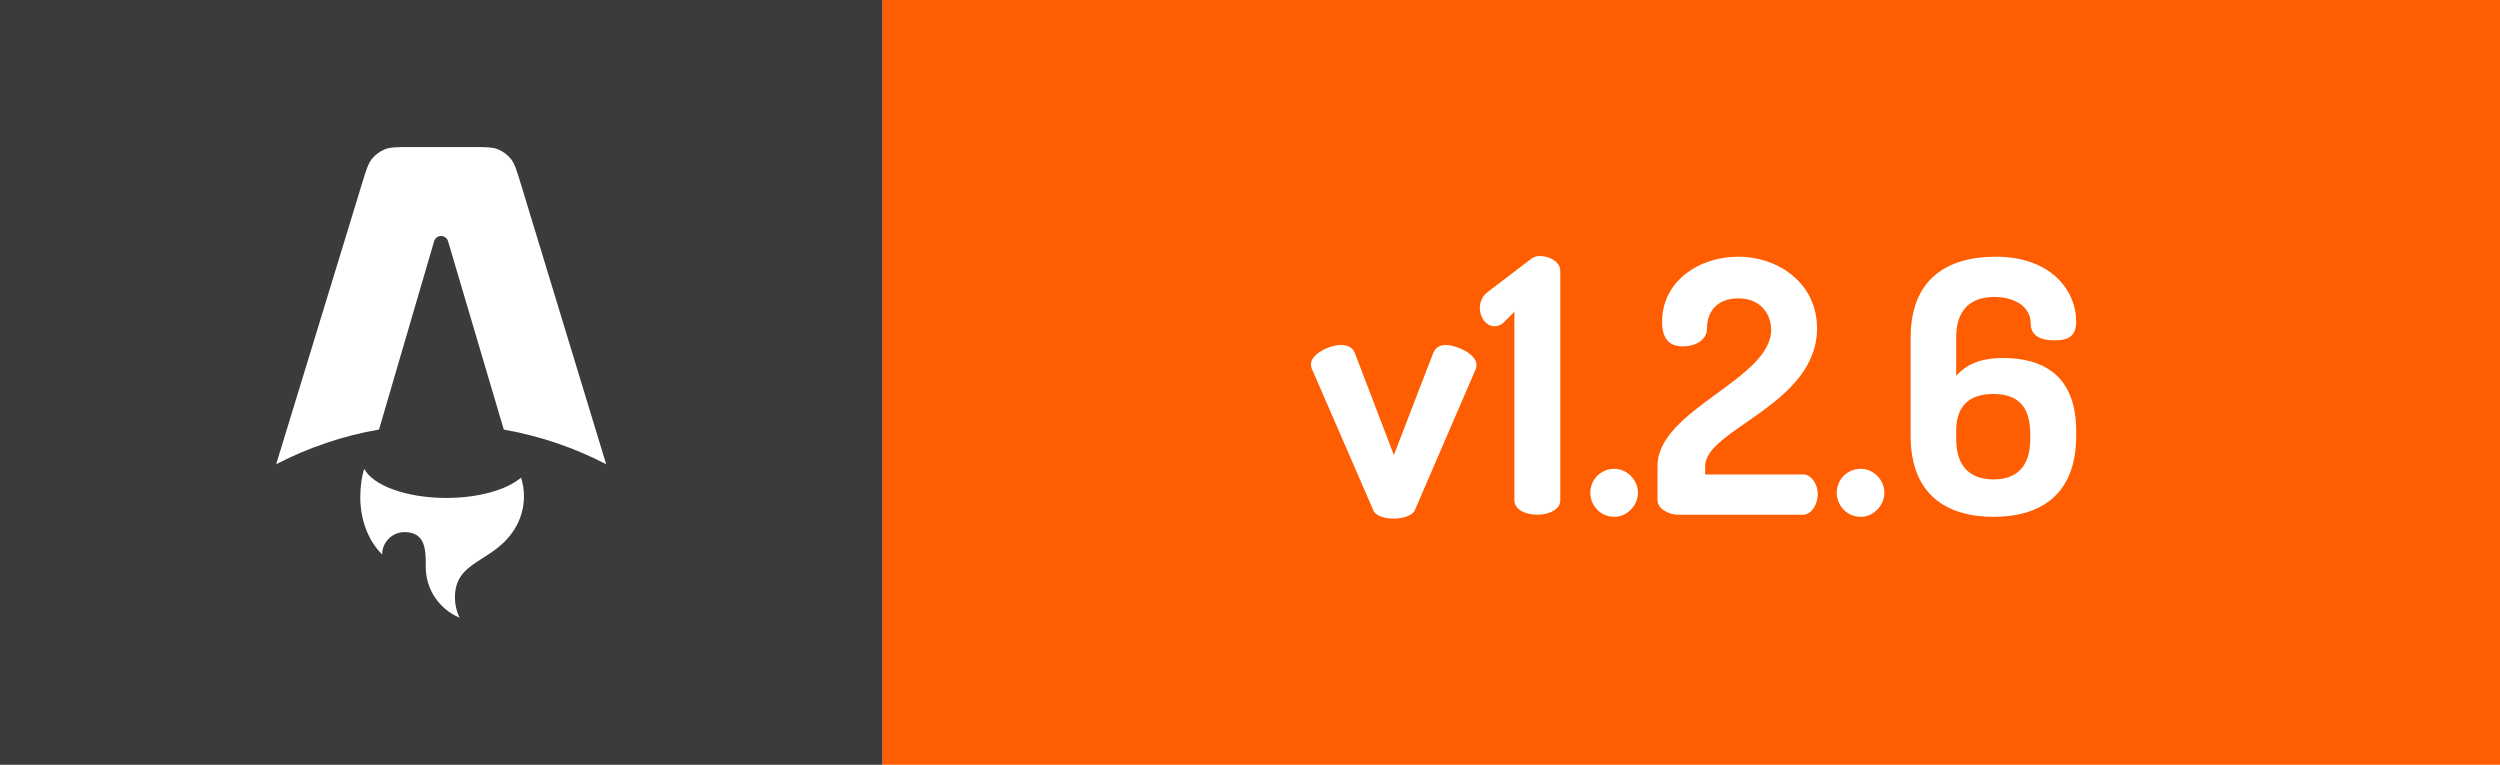
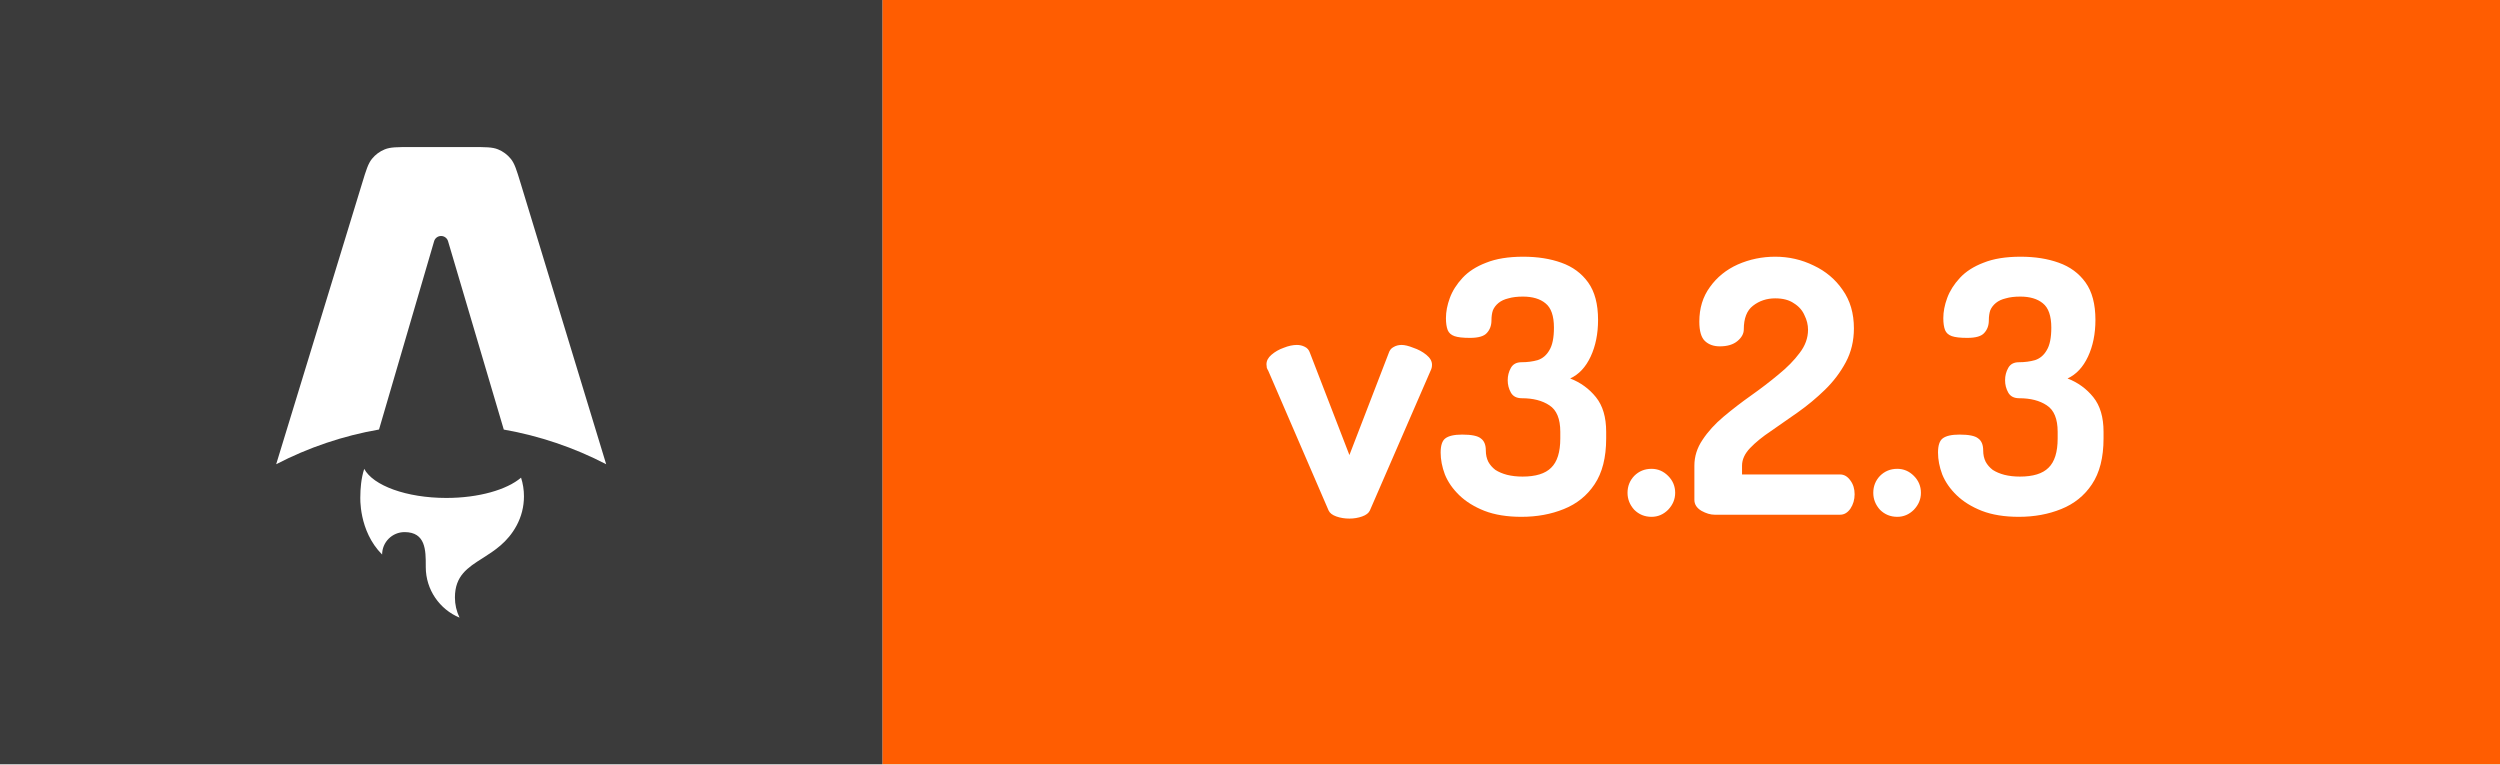
<svg xmlns="http://www.w3.org/2000/svg" width="170" height="52" viewBox="0 0 170 52" fill="none">
-   <g clip-path="url(#clip0_642_47)">
-     <path d="M170 0H60V52H170V0Z" fill="#FF5D01" />
-     <path d="M60 0H0V52H60V0Z" fill="#3B3B3B" />
-     <path d="M35.432 32.48C34.472 33.301 32.556 33.86 30.349 33.86C27.64 33.86 25.369 33.017 24.767 31.883C24.552 32.533 24.503 33.277 24.503 33.752C24.503 33.752 24.361 36.085 25.984 37.709C25.984 36.867 26.668 36.183 27.511 36.183C28.955 36.183 28.953 37.443 28.952 38.465V38.557C28.952 40.109 29.9 41.439 31.249 42C31.042 41.572 30.934 41.103 30.935 40.628C30.935 39.148 31.804 38.597 32.815 37.957C33.617 37.447 34.511 36.881 35.125 35.744C35.457 35.132 35.63 34.448 35.629 33.752C35.63 33.32 35.563 32.891 35.432 32.48V32.48ZM34.735 10.8C34.996 11.125 35.129 11.563 35.396 12.439L41.22 31.568C39.032 30.433 36.685 29.638 34.257 29.211L30.467 16.4C30.436 16.298 30.374 16.208 30.288 16.145C30.203 16.081 30.099 16.047 29.992 16.047C29.886 16.047 29.782 16.082 29.697 16.146C29.612 16.21 29.55 16.3 29.52 16.403L25.773 29.207C23.335 29.632 20.977 30.428 18.78 31.568L24.632 12.436C24.899 11.561 25.032 11.124 25.295 10.8C25.525 10.514 25.826 10.292 26.167 10.155C26.553 10 27.009 10 27.924 10H32.104C33.019 10 33.477 10 33.864 10.156C34.204 10.293 34.503 10.515 34.733 10.8H34.735Z" fill="white" />
-     <path d="M93.392 34.712C93.56 35.096 94.16 35.264 94.784 35.264C95.384 35.264 96.032 35.072 96.2 34.712L100.304 25.208C100.376 25.064 100.4 24.944 100.4 24.8C100.4 24.056 98.984 23.456 98.336 23.456C97.904 23.456 97.592 23.648 97.448 24.032L94.784 30.944L92.12 23.984C91.976 23.624 91.616 23.456 91.208 23.456C90.416 23.456 89.144 24.056 89.144 24.776C89.144 24.896 89.192 25.112 89.264 25.208L93.392 34.712ZM102.979 34.016C102.979 34.664 103.747 35 104.539 35C105.307 35 106.099 34.664 106.099 34.016V18.416C106.099 17.792 105.355 17.408 104.707 17.408C104.443 17.408 104.227 17.504 104.059 17.648L101.227 19.808C100.843 20.048 100.627 20.504 100.627 20.936C100.627 21.56 101.035 22.184 101.635 22.184C101.803 22.184 102.019 22.136 102.211 21.968L102.979 21.2V34.016ZM109.773 31.88C108.837 31.88 108.141 32.624 108.141 33.512C108.141 34.376 108.837 35.144 109.773 35.144C110.637 35.144 111.381 34.376 111.381 33.512C111.381 32.624 110.637 31.88 109.773 31.88ZM113.023 21.872C113.023 23.168 113.623 23.552 114.439 23.552C115.471 23.552 116.071 22.976 116.071 22.4C116.071 20.912 117.031 20.288 118.207 20.288C119.791 20.288 120.439 21.44 120.439 22.424C120.439 25.808 112.711 27.848 112.711 31.688V34.016C112.711 34.616 113.527 35 114.079 35H122.623C123.151 35 123.607 34.328 123.607 33.608C123.607 32.888 123.151 32.264 122.623 32.264H115.951V31.688C115.951 29.192 123.559 27.512 123.559 22.328C123.559 19.28 120.967 17.456 118.183 17.456C115.519 17.456 113.023 19.136 113.023 21.872ZM126.531 31.88C125.595 31.88 124.899 32.624 124.899 33.512C124.899 34.376 125.595 35.144 126.531 35.144C127.395 35.144 128.139 34.376 128.139 33.512C128.139 32.624 127.395 31.88 126.531 31.88ZM136.212 24.344C134.964 24.344 133.812 24.632 133.02 25.568V22.952C133.02 21.056 134.004 20.192 135.636 20.192C136.956 20.192 138.084 20.84 138.084 21.968C138.084 22.904 138.852 23.144 139.716 23.144C140.7 23.144 141.18 22.832 141.18 21.848C141.18 19.832 139.548 17.456 135.708 17.456C132.444 17.456 129.924 18.944 129.924 22.952V29.648C129.924 33.656 132.396 35.144 135.564 35.144C138.732 35.144 141.18 33.656 141.18 29.648V29.312C141.18 25.52 138.924 24.344 136.212 24.344ZM133.02 29.312C133.02 27.488 134.028 26.792 135.54 26.792C137.124 26.792 138.06 27.536 138.06 29.528V29.84C138.06 31.736 137.124 32.6 135.564 32.6C133.98 32.6 133.02 31.736 133.02 29.84V29.312Z" fill="white" />
+   <g clip-path="url(#clip0_2902_2)">
+     <mask id="mask0_2902_2" style="mask-type:luminance" maskUnits="userSpaceOnUse" x="0" y="0" width="170" height="52">
+       <path d="M170 0H0V52H170V0Z" fill="white" />
+     </mask>
+     <g mask="url(#mask0_2902_2)">
+       <path d="M170 0H60V52H170V0Z" fill="#FF5D01" />
+       <path d="M60 0H0V52H60V0Z" fill="#3B3B3B" />
+       <path d="M35.432 32.48C34.472 33.301 32.556 33.86 30.349 33.86C27.64 33.86 25.369 33.017 24.767 31.883C24.552 32.533 24.503 33.277 24.503 33.752C24.503 33.752 24.361 36.085 25.984 37.709C25.984 36.867 26.668 36.183 27.511 36.183C28.955 36.183 28.953 37.443 28.952 38.465V38.557C28.952 40.109 29.9 41.439 31.249 42C31.042 41.572 30.934 41.103 30.935 40.628C30.935 39.148 31.804 38.597 32.815 37.957C33.617 37.447 34.511 36.881 35.125 35.744C35.457 35.132 35.63 34.448 35.629 33.752C35.63 33.32 35.563 32.891 35.432 32.48ZM34.735 10.8C34.996 11.125 35.129 11.563 35.396 12.439L41.22 31.568C39.032 30.433 36.685 29.638 34.257 29.211L30.467 16.4C30.436 16.298 30.374 16.208 30.288 16.145C30.203 16.081 30.099 16.047 29.992 16.047C29.886 16.047 29.782 16.082 29.697 16.146C29.612 16.21 29.55 16.3 29.52 16.403L25.773 29.207C23.335 29.632 20.977 30.428 18.78 31.568L24.632 12.436C24.899 11.561 25.032 11.124 25.295 10.8C25.525 10.514 25.826 10.292 26.167 10.155C26.553 10 27.009 10 27.924 10H32.104C33.019 10 33.477 10 33.864 10.156C34.204 10.293 34.503 10.515 34.733 10.8H34.735Z" fill="white" />
+     </g>
+     <path d="M91.76 35.264C91.44 35.264 91.144 35.216 90.872 35.12C90.6 35.024 90.424 34.888 90.344 34.712L86.24 25.208C86.208 25.16 86.176 25.096 86.144 25.016C86.128 24.92 86.12 24.84 86.12 24.776C86.12 24.536 86.232 24.32 86.456 24.128C86.696 23.92 86.976 23.76 87.296 23.648C87.616 23.52 87.912 23.456 88.184 23.456C88.376 23.456 88.552 23.496 88.712 23.576C88.888 23.656 89.008 23.792 89.072 23.984L91.76 30.944L94.424 24.032C94.488 23.824 94.6 23.68 94.76 23.6C94.92 23.504 95.104 23.456 95.312 23.456C95.52 23.456 95.784 23.52 96.104 23.648C96.44 23.76 96.736 23.92 96.992 24.128C97.248 24.336 97.376 24.56 97.376 24.8C97.376 24.88 97.368 24.952 97.352 25.016C97.336 25.08 97.312 25.144 97.28 25.208L93.152 34.712C93.072 34.888 92.896 35.024 92.624 35.12C92.352 35.216 92.064 35.264 91.76 35.264ZM103.46 35.144C102.484 35.144 101.644 35.008 100.94 34.736C100.252 34.464 99.684 34.112 99.236 33.68C98.788 33.248 98.46 32.776 98.252 32.264C98.06 31.752 97.964 31.256 97.964 30.776C97.964 30.296 98.068 29.976 98.276 29.816C98.5 29.64 98.884 29.552 99.428 29.552C100.068 29.552 100.492 29.64 100.7 29.816C100.924 29.976 101.036 30.248 101.036 30.632C101.036 30.92 101.092 31.176 101.204 31.4C101.316 31.608 101.476 31.792 101.684 31.952C101.908 32.096 102.172 32.208 102.476 32.288C102.796 32.368 103.148 32.408 103.532 32.408C104.428 32.408 105.076 32.208 105.476 31.808C105.892 31.408 106.1 30.744 106.1 29.816V29.36C106.1 28.48 105.852 27.88 105.356 27.56C104.876 27.24 104.252 27.08 103.484 27.08C103.132 27.08 102.884 26.952 102.74 26.696C102.596 26.44 102.524 26.16 102.524 25.856C102.524 25.552 102.596 25.272 102.74 25.016C102.884 24.76 103.124 24.632 103.46 24.632C103.86 24.632 104.228 24.584 104.564 24.488C104.9 24.376 105.164 24.152 105.356 23.816C105.564 23.48 105.668 22.968 105.668 22.28C105.668 21.48 105.476 20.928 105.092 20.624C104.724 20.32 104.212 20.168 103.556 20.168C103.172 20.168 102.844 20.208 102.572 20.288C102.3 20.352 102.076 20.456 101.9 20.6C101.724 20.744 101.596 20.912 101.516 21.104C101.452 21.296 101.42 21.52 101.42 21.776C101.42 22.128 101.316 22.416 101.108 22.64C100.916 22.864 100.532 22.976 99.956 22.976C99.476 22.976 99.124 22.936 98.9 22.856C98.676 22.776 98.524 22.64 98.444 22.448C98.364 22.24 98.324 21.968 98.324 21.632C98.324 21.2 98.412 20.744 98.588 20.264C98.764 19.784 99.052 19.328 99.452 18.896C99.852 18.464 100.388 18.12 101.06 17.864C101.732 17.592 102.572 17.456 103.58 17.456C104.556 17.456 105.42 17.592 106.172 17.864C106.94 18.136 107.548 18.584 107.996 19.208C108.444 19.832 108.668 20.68 108.668 21.752C108.668 22.696 108.5 23.528 108.164 24.248C107.828 24.968 107.364 25.464 106.772 25.736C107.476 26.008 108.06 26.432 108.524 27.008C108.988 27.584 109.22 28.368 109.22 29.36V29.816C109.22 31.112 108.956 32.152 108.428 32.936C107.916 33.704 107.22 34.264 106.34 34.616C105.476 34.968 104.516 35.144 103.46 35.144ZM112.304 35.144C111.84 35.144 111.448 34.984 111.128 34.664C110.824 34.328 110.672 33.944 110.672 33.512C110.672 33.064 110.824 32.68 111.128 32.36C111.448 32.04 111.84 31.88 112.304 31.88C112.736 31.88 113.112 32.04 113.432 32.36C113.752 32.68 113.912 33.064 113.912 33.512C113.912 33.944 113.752 34.328 113.432 34.664C113.112 34.984 112.736 35.144 112.304 35.144ZM116.586 35C116.314 35 116.018 34.912 115.698 34.736C115.378 34.544 115.218 34.296 115.218 33.992V31.664C115.218 31.04 115.402 30.456 115.77 29.912C116.138 29.352 116.618 28.824 117.21 28.328C117.802 27.832 118.426 27.352 119.082 26.888C119.738 26.424 120.354 25.952 120.93 25.472C121.522 24.992 122.002 24.504 122.37 24.008C122.754 23.512 122.946 22.984 122.946 22.424C122.946 22.088 122.866 21.76 122.706 21.44C122.562 21.104 122.322 20.832 121.986 20.624C121.666 20.4 121.242 20.288 120.714 20.288C120.138 20.288 119.634 20.456 119.202 20.792C118.786 21.112 118.578 21.648 118.578 22.4C118.578 22.688 118.434 22.952 118.146 23.192C117.858 23.432 117.458 23.552 116.946 23.552C116.53 23.552 116.194 23.432 115.938 23.192C115.682 22.952 115.554 22.512 115.554 21.872C115.554 20.96 115.794 20.176 116.274 19.52C116.754 18.848 117.386 18.336 118.17 17.984C118.97 17.632 119.818 17.456 120.714 17.456C121.642 17.456 122.514 17.656 123.33 18.056C124.146 18.44 124.802 18.992 125.298 19.712C125.81 20.432 126.066 21.304 126.066 22.328C126.066 23.176 125.882 23.944 125.514 24.632C125.146 25.32 124.674 25.944 124.098 26.504C123.522 27.064 122.906 27.576 122.25 28.04C121.61 28.488 121.002 28.912 120.426 29.312C119.85 29.696 119.378 30.08 119.01 30.464C118.642 30.848 118.458 31.248 118.458 31.664V32.264H125.13C125.402 32.264 125.634 32.4 125.826 32.672C126.018 32.928 126.114 33.24 126.114 33.608C126.114 33.976 126.018 34.304 125.826 34.592C125.634 34.864 125.402 35 125.13 35H116.586ZM129.015 35.144C128.551 35.144 128.159 34.984 127.839 34.664C127.535 34.328 127.383 33.944 127.383 33.512C127.383 33.064 127.535 32.68 127.839 32.36C128.159 32.04 128.551 31.88 129.015 31.88C129.447 31.88 129.823 32.04 130.143 32.36C130.463 32.68 130.623 33.064 130.623 33.512C130.623 33.944 130.463 34.328 130.143 34.664C129.823 34.984 129.447 35.144 129.015 35.144ZM137.281 35.144C136.305 35.144 135.465 35.008 134.761 34.736C134.073 34.464 133.505 34.112 133.057 33.68C132.609 33.248 132.281 32.776 132.073 32.264C131.881 31.752 131.785 31.256 131.785 30.776C131.785 30.296 131.889 29.976 132.097 29.816C132.321 29.64 132.705 29.552 133.249 29.552C133.889 29.552 134.313 29.64 134.521 29.816C134.745 29.976 134.857 30.248 134.857 30.632C134.857 30.92 134.913 31.176 135.025 31.4C135.137 31.608 135.297 31.792 135.505 31.952C135.729 32.096 135.993 32.208 136.297 32.288C136.617 32.368 136.969 32.408 137.353 32.408C138.249 32.408 138.897 32.208 139.297 31.808C139.713 31.408 139.921 30.744 139.921 29.816V29.36C139.921 28.48 139.673 27.88 139.177 27.56C138.697 27.24 138.073 27.08 137.305 27.08C136.953 27.08 136.705 26.952 136.561 26.696C136.417 26.44 136.345 26.16 136.345 25.856C136.345 25.552 136.417 25.272 136.561 25.016C136.705 24.76 136.945 24.632 137.281 24.632C137.681 24.632 138.049 24.584 138.385 24.488C138.721 24.376 138.985 24.152 139.177 23.816C139.385 23.48 139.489 22.968 139.489 22.28C139.489 21.48 139.297 20.928 138.913 20.624C138.545 20.32 138.033 20.168 137.377 20.168C136.993 20.168 136.665 20.208 136.393 20.288C136.121 20.352 135.897 20.456 135.721 20.6C135.545 20.744 135.417 20.912 135.337 21.104C135.273 21.296 135.241 21.52 135.241 21.776C135.241 22.128 135.137 22.416 134.929 22.64C134.737 22.864 134.353 22.976 133.777 22.976C133.297 22.976 132.945 22.936 132.721 22.856C132.497 22.776 132.345 22.64 132.265 22.448C132.185 22.24 132.145 21.968 132.145 21.632C132.145 21.2 132.233 20.744 132.409 20.264C132.585 19.784 132.873 19.328 133.273 18.896C133.673 18.464 134.209 18.12 134.881 17.864C135.553 17.592 136.393 17.456 137.401 17.456C138.377 17.456 139.241 17.592 139.993 17.864C140.761 18.136 141.369 18.584 141.817 19.208C142.265 19.832 142.489 20.68 142.489 21.752C142.489 22.696 142.321 23.528 141.985 24.248C141.649 24.968 141.185 25.464 140.593 25.736C141.297 26.008 141.881 26.432 142.345 27.008C142.809 27.584 143.041 28.368 143.041 29.36V29.816C143.041 31.112 142.777 32.152 142.249 32.936C141.737 33.704 141.041 34.264 140.161 34.616C139.297 34.968 138.337 35.144 137.281 35.144Z" fill="white" />
  </g>
  <defs>
-     <clipPath id="clip0_642_47">
+     <clipPath id="clip0_2902_2">
      <rect width="170" height="52" fill="white" />
    </clipPath>
  </defs>
</svg>
